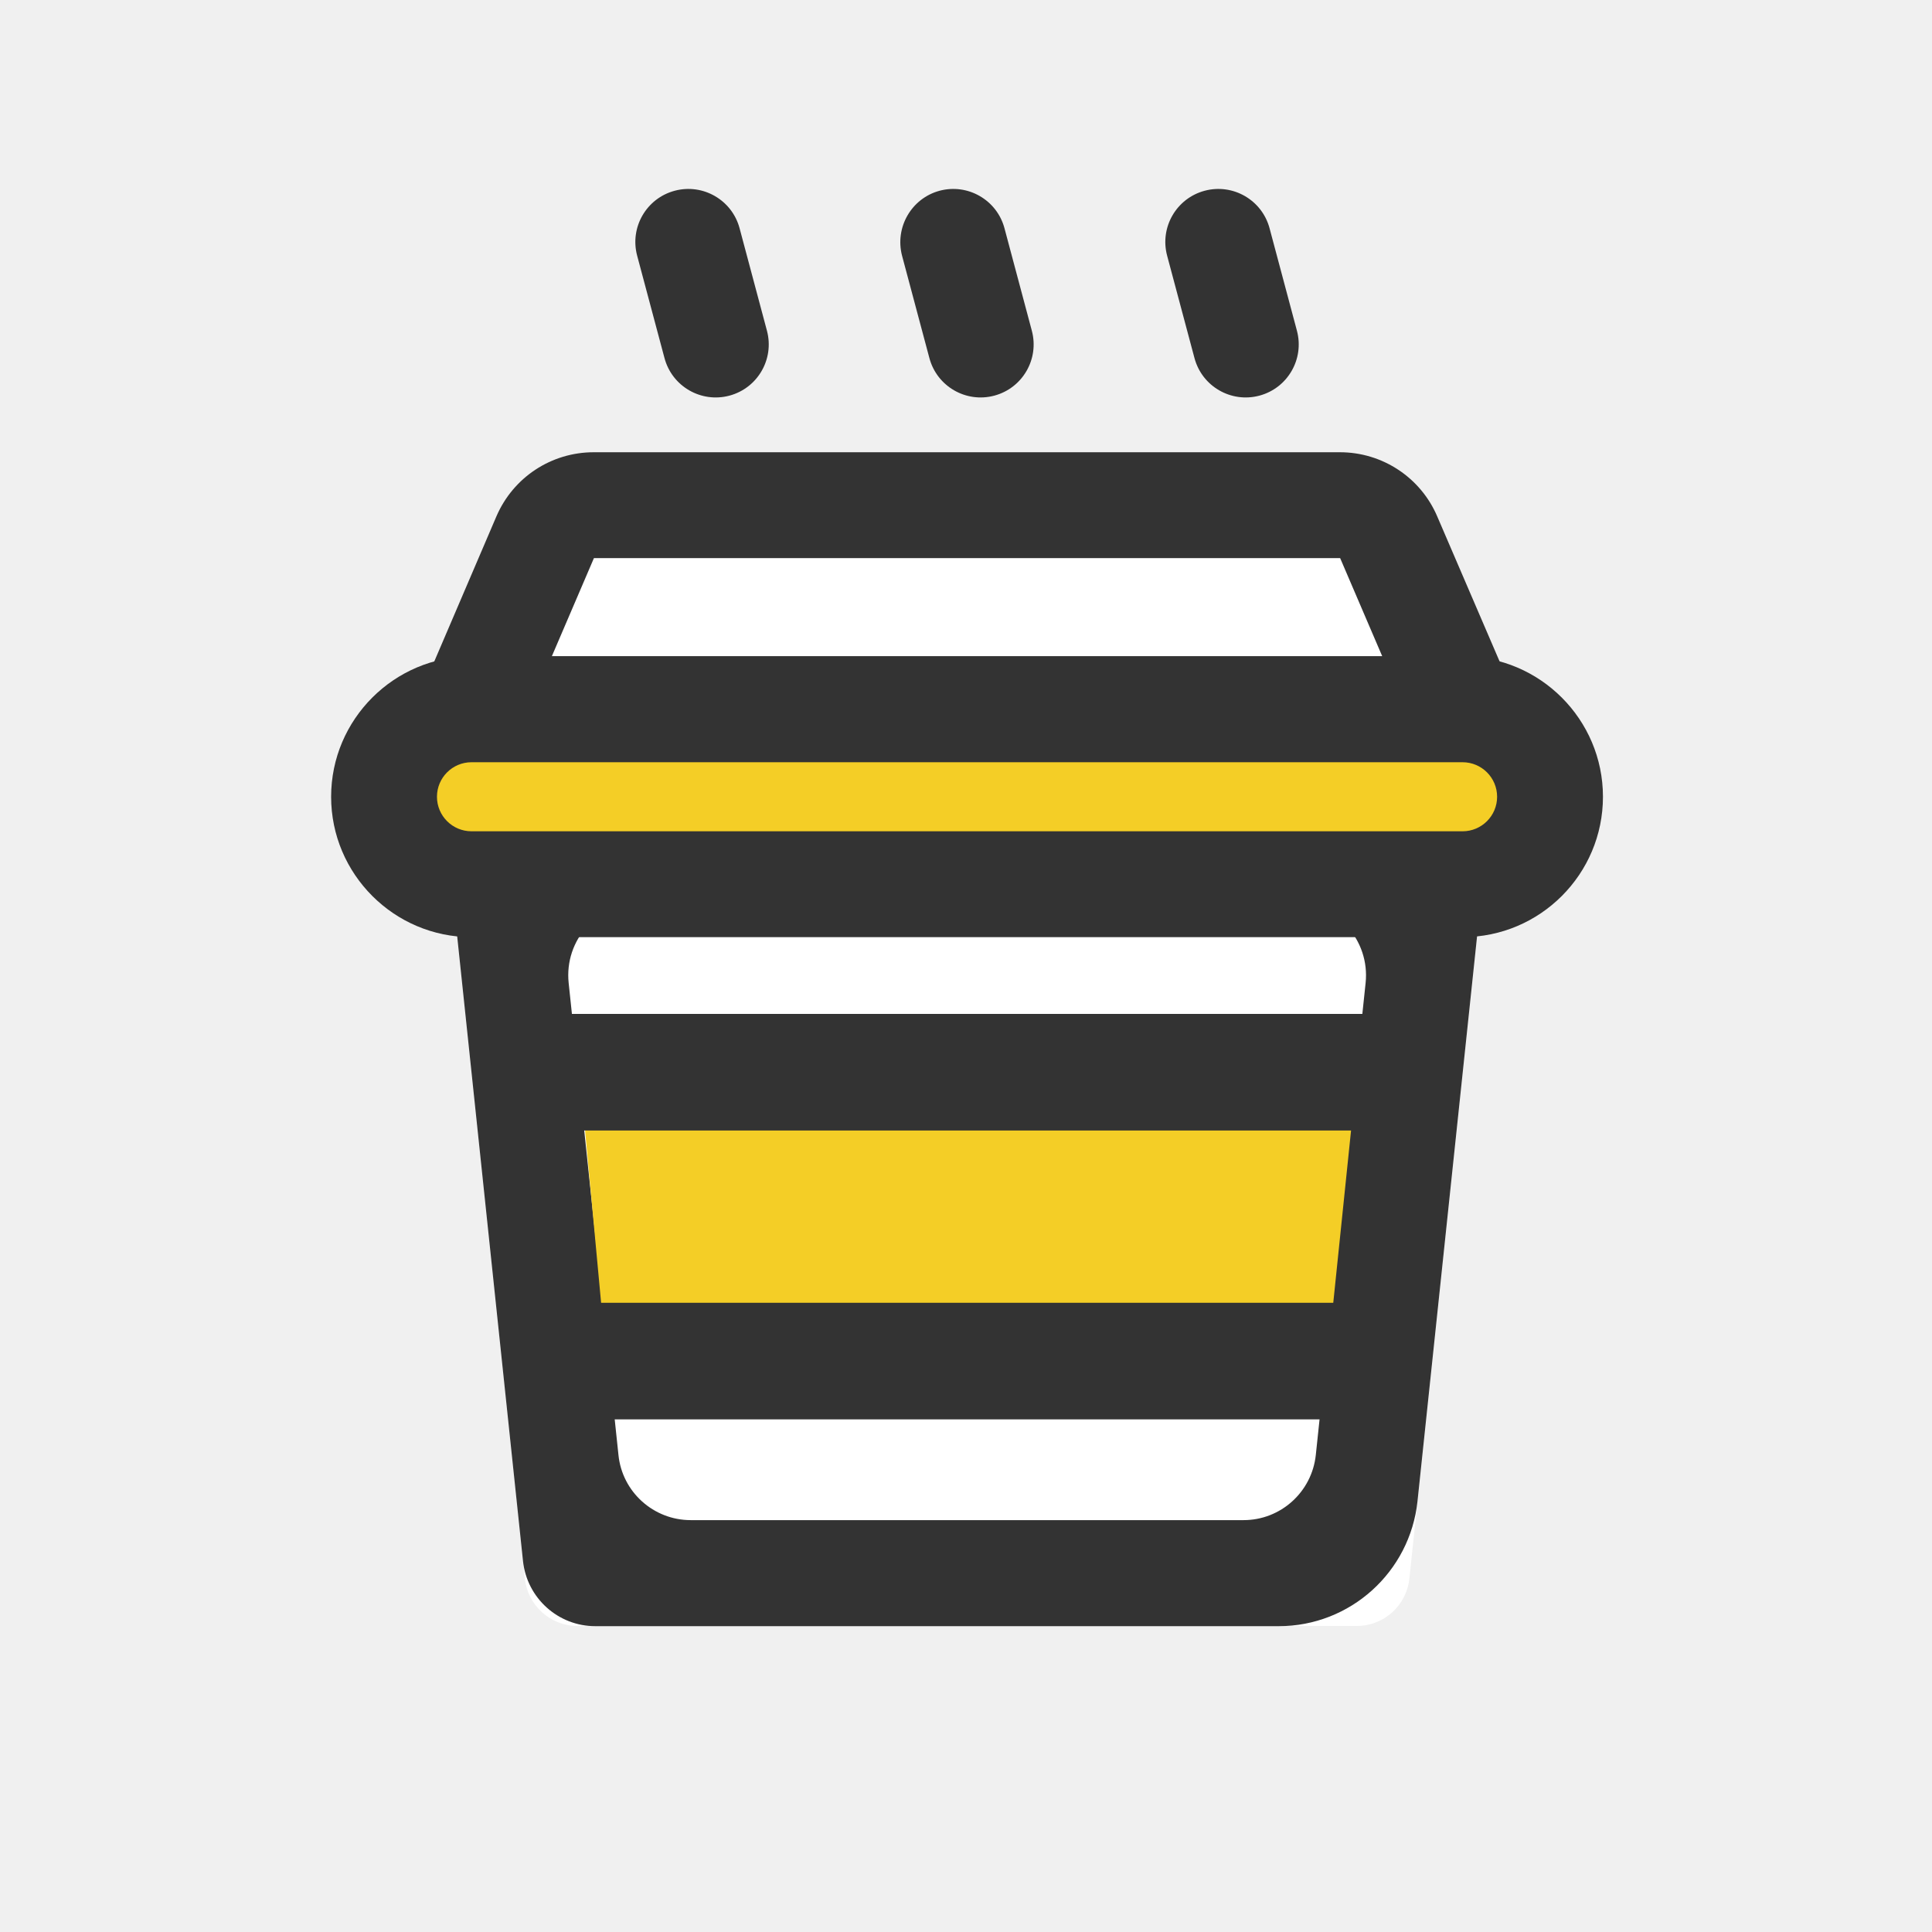
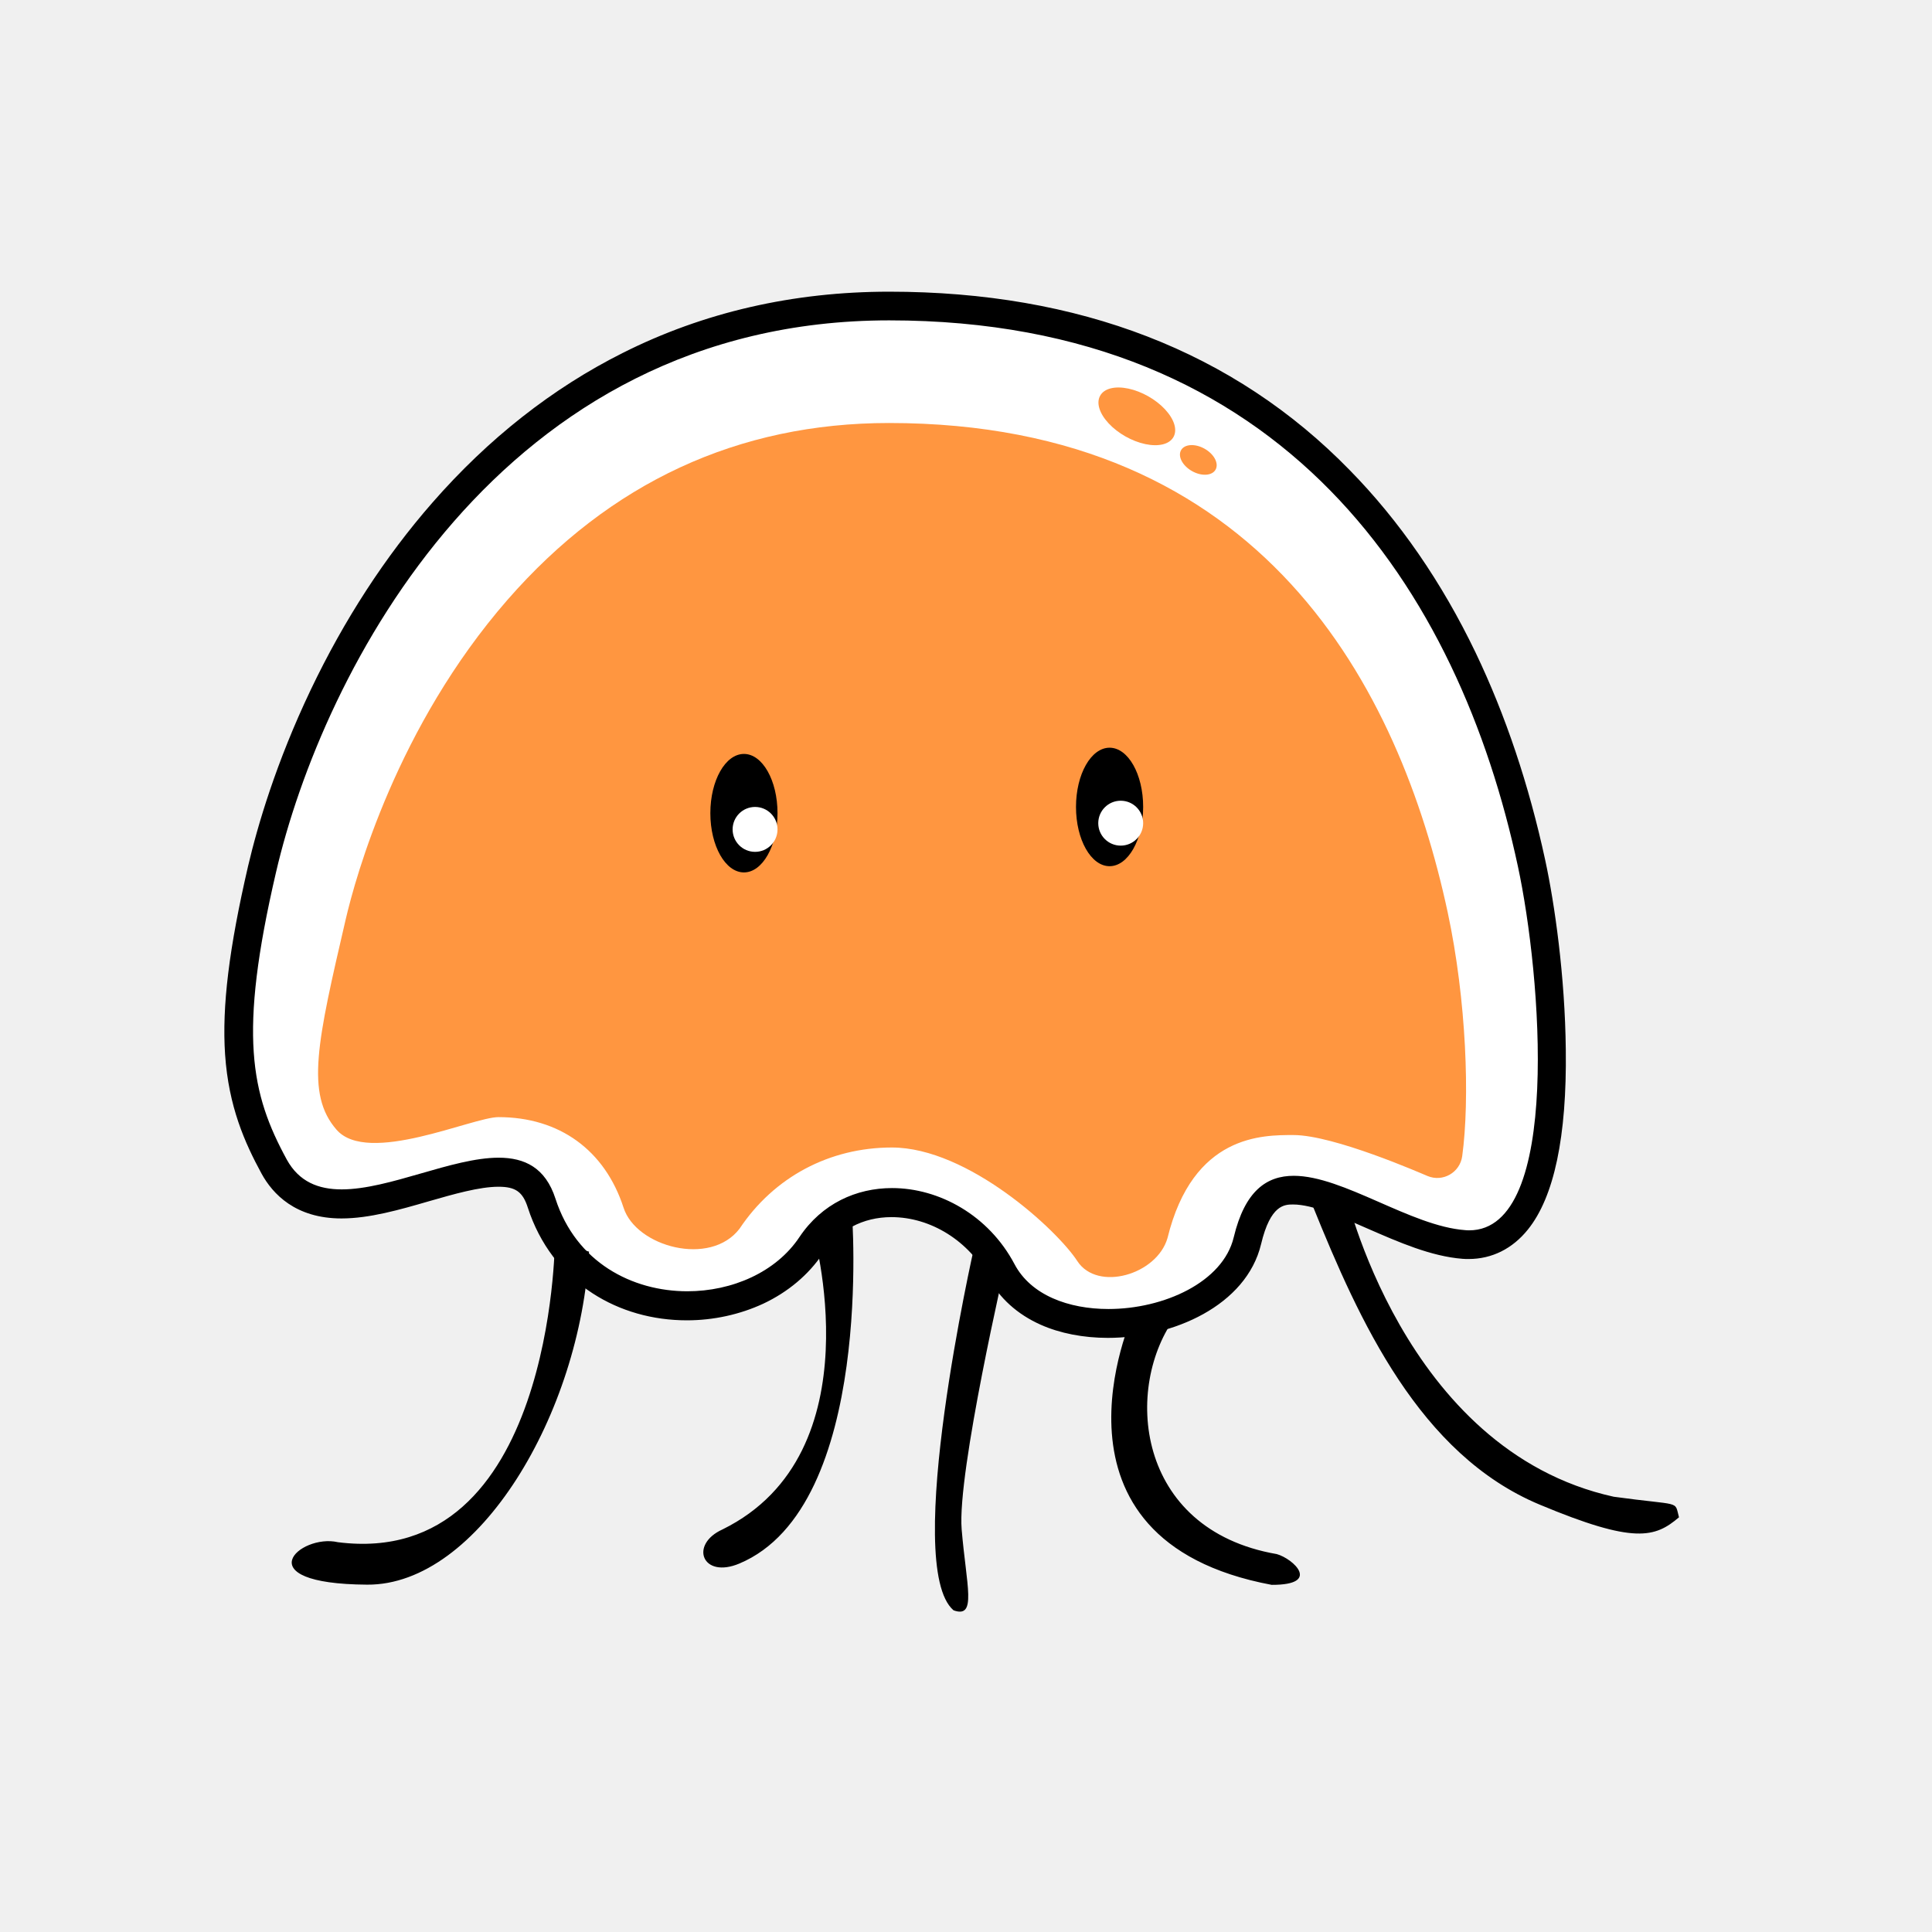
- <svg xmlns="http://www.w3.org/2000/svg" t="1791968085726" class="icon" viewBox="0 0 1024 1024" version="1.1" p-id="4817" width="200" height="200">
-   <path d="M314.8 267.7h395.5c11.2 0 21.4 6.7 25.8 17l39.1 91.1H249.9l39.1-91.1c4.4-10.3 14.6-17 25.8-17z" fill="#FFFFFF" p-id="4818" />
-   <path d="M817.8 404H207.3l55.8-130.3c8.9-20.7 29.1-34 51.6-34h395.5c22.5 0 42.8 13.4 51.6 34.1l56 130.2z m-525.3-56.2h440.1l-22.3-52H314.8l-22.3 52z m22.3-80.1v28.1-28.1z" fill="#333333" p-id="4819" />
-   <path d="M265.7 422.2h493.8c15.5 0 28.1 12.6 28.1 28.1 0 1-0.1 2-0.2 2.9L747 836.7c-1.5 14.3-13.6 25.1-27.9 25.1h-413c-14.4 0-26.4-10.9-27.9-25.1l-40.4-383.4c-1.6-15.4 9.6-29.3 25-30.9 0.9-0.1 1.9-0.2 2.9-0.2z" fill="#FFFFFF" p-id="4820" />
-   <path d="M677.8 861.9H315.5c-19.7 0-36.2-14.9-38.3-34.5L239 464.8c-2.4-22.7 15.4-42.6 38.3-42.6h470.6c22.9 0 40.7 19.8 38.3 42.6l-34.9 330.9c-4 37.6-35.7 66.2-73.5 66.2z m-311.7-56.2h293c19.7 0 36.2-14.9 38.3-34.5L723.8 521c2.4-22.7-15.4-42.6-38.3-42.6H339.7c-22.9 0-40.7 19.8-38.3 42.6l26.4 250.2c2 19.6 18.6 34.5 38.3 34.5z" fill="#333333" p-id="4821" />
-   <path d="M310 598.1h406.2l-10.7 103.6-385.7 1.7z" fill="#F4CE26" p-id="4822" />
-   <path d="M296.3 690.5h417.1v61.8H296.3zM296.3 537.4h441v61.8h-441z" fill="#333333" p-id="4823" />
-   <path d="M249.9 375.9h525.3c25.6 0 46.3 20.8 46.3 46.3 0 25.6-20.8 46.3-46.3 46.3H249.9c-25.6 0-46.3-20.8-46.3-46.3 0-25.6 20.7-46.3 46.3-46.3z" fill="#F4CE26" p-id="4824" />
-   <path d="M775.2 496.7H249.9c-41 0-74.4-33.4-74.4-74.4s33.4-74.4 74.4-74.4h525.3c41 0 74.4 33.4 74.4 74.4s-33.3 74.4-74.4 74.4zM249.9 404c-10.1 0-18.3 8.2-18.3 18.3 0 10.1 8.2 18.3 18.3 18.3h525.3c10.1 0 18.3-8.2 18.3-18.3 0-10.1-8.2-18.3-18.3-18.3H249.9zM357.6 101.1c15-4 30.4 4.9 34.4 19.9l14.5 54.3c4 15-4.9 30.4-19.9 34.4-15 4-30.4-4.9-34.4-19.9l-14.5-54.3c-4-15 4.9-30.4 19.9-34.4zM498 101.1c15-4 30.4 4.9 34.4 19.9l14.5 54.3c4 15-4.9 30.4-19.9 34.4-15 4-30.4-4.9-34.4-19.9l-14.5-54.3c-3.9-15 5-30.4 19.9-34.4zM638.5 101.1c15-4 30.4 4.9 34.4 19.9l14.5 54.3c4 15-4.9 30.4-19.9 34.4-15 4-30.4-4.9-34.4-19.9l-14.5-54.3c-4-15 4.9-30.4 19.9-34.4z" fill="#333333" p-id="4825" />
+ <svg xmlns="http://www.w3.org/2000/svg" t="1792573862272" class="icon" viewBox="0 0 1024 1024" version="1.1" p-id="44039" width="200" height="200">
+   <path d="M587.5 701.4c-26.2 0-47.3-10.4-56.5-27.8-11.7-22-34.6-36.3-58.2-36.3-17.8 0-33 8-42.8 22.7-13.2 19.8-38.4 32.1-65.7 32.1-28.8 0-64.2-14.3-77.1-54.4-3.7-11.5-10.6-16.4-22.9-16.4-11.2 0-25.3 4.1-39 8-15 4.3-30.5 8.8-44.2 8.8-16.6 0-28.6-6.7-35.7-19.8-20.5-37.6-26.6-70.8-6.4-157.6 7.6-32.5 32.1-116.1 95.9-189.2 29-33.3 62.2-59.4 98.6-77.6 41.9-21 88.3-31.7 137.9-31.7 98.5 0 178.9 31.1 239.1 92.4 25.8 26.2 47.7 58.1 65.3 94.7 15.7 32.6 27.9 69 36.3 108.3 10 46.3 21.2 153.6-7.7 189.4-6.7 8.3-15.6 12.7-25.5 12.7-0.9 0-1.7 0-2.6-0.1-15.4-1.1-31.8-8.4-47.8-15.3-15.1-6.6-30.7-13.5-42.6-13.5-8.4 0-18.8 3-24.4 26.8-3.2 13.4-12.9 24.7-28.1 32.9-13.5 7-29.7 10.9-45.9 10.9z" fill="#FFFFFF" p-id="44040" />
+   <path d="M471.3 169.8c210.1 0 302 143.8 333.2 289.3 12.4 57.5 23.5 193-25.8 193-0.7 0-1.4 0-2.1-0.1-28.8-2.1-64.6-28.8-90.9-28.8-14.4 0-25.9 8-31.8 32.6-5.7 23.8-37.1 38-66.4 38-21.1 0-41.1-7.3-49.8-23.8-13.7-25.9-39.9-40.3-64.9-40.3-18.9 0-37.2 8.2-49.1 26-12.4 18.6-35.7 28.7-59.4 28.7-29.2 0-59-15.3-69.9-49.1-5.3-16.4-16.3-21.7-30.1-21.7-24.6 0-58 16.8-83.2 16.8-12.3 0-22.6-4-29.1-15.8-19-34.9-25.8-66-5.7-152.3 24.5-105.5 118.3-292.5 325-292.5m0-15.2c-50.8 0-98.4 10.9-141.3 32.5-37.3 18.7-71.2 45.4-100.9 79.4-25 28.6-46.7 62-64.4 99.1-18.4 38.6-28.2 72.1-33.2 93.4-10.1 43.6-13.9 74.4-12.2 99.9 1.9 27.7 10.4 46.7 19.3 63.1 5.9 10.8 18 23.8 42.4 23.8 14.8 0 30.8-4.6 46.3-9.1 13.2-3.8 26.8-7.7 36.9-7.7 9.1 0 12.9 2.7 15.6 11.2 6.2 19.1 18.1 34.8 34.3 45.3 14.5 9.4 31.8 14.3 50 14.3 14.1 0 28.1-3.1 40.4-8.8 13.2-6.2 24.1-15.4 31.6-26.6 8.3-12.4 21.2-19.3 36.4-19.3 20.9 0 41.1 12.7 51.5 32.2 5.7 10.7 15.2 19.3 27.5 24.8 10.3 4.6 22.7 7 35.7 7 34.4 0 73.4-17.1 81.2-49.7 5-21 12.5-21 17-21 10.3 0 25.1 6.5 39.5 12.8 16.5 7.2 33.6 14.7 50.3 16 1.1 0.1 2.1 0.1 3.2 0.1 12.3 0 23.2-5.4 31.4-15.6 13.9-17.2 20.7-49.3 20.1-95.3-0.4-38.9-5.9-77.4-10.9-100.5-8.6-39.8-21-76.8-36.9-110-17.9-37.3-40.4-69.9-66.7-96.7-61.2-62.8-143.5-94.6-244.1-94.6z" fill="" p-id="44041" />
+   <path d="M571 668.4c-10.6-16.4-58-60.2-98.3-60.2-33.1 0-62.5 15.7-80.7 43-15.5 20.4-54.9 9.6-61.5-11.1-9.9-30.5-34-48-66.3-48-13.8 0-69.2 25.7-85.8 6.7-16.6-19-10.2-46.8 4.8-111.4 5.3-22.8 27.2-102.3 85.8-169.5 54.3-62.2 122.3-93.7 202.2-93.7 198.6 0 270.7 141 296.1 259.3 10 46.7 11.8 99.3 7.7 129.3-1.2 8.7-10.3 13.9-18.4 10.5-3.4-1.4-49.6-21.7-71-21.7-16.2 0-53.3-0.5-66.8 54.6-5.6 19.4-37.1 28.6-47.8 12.2z" fill="#FF9640" p-id="44042" />
+   <path d="M376.5 431a17.8 31.4 0 1 0 35.6 0 17.8 31.4 0 1 0-35.6 0Z" fill="" p-id="44043" />
+   <path d="M400.2 439.6m-11.9 0a11.9 11.9 0 1 0 23.8 0 11.9 11.9 0 1 0-23.8 0Z" fill="#FFFFFF" p-id="44044" />
+   <path d="M570.3 427.7a17.8 31.4 0 1 0 35.6 0 17.8 31.4 0 1 0-35.6 0Z" fill="" p-id="44045" />
+   <path d="M594 436.3m-11.9 0a11.9 11.9 0 1 0 23.8 0 11.9 11.9 0 1 0-23.8 0Z" fill="#FFFFFF" p-id="44046" />
+   <path d="M294.1 657.9s-1 174-115 159.5c-20.3-4.7-49.6 22.1 15.5 22.5 59 0.4 113.1-91 117.6-176.5l-18.1-5.5zM430.7 651.6s34.4 118.5-47.7 159c-17.8 8-10.8 26.4 8.9 18.1 72-30.3 59.6-186.6 59.6-186.6l-20.8 9.5zM600.3 697.3S546.4 816.1 674 840c26.6 0.1 11.4-13.9 2.7-16.3-75.2-13-81.4-89-53.2-126.4h-23.2zM712.6 629.8s30.6 138.8 142.7 163.5c36.4 5 32.1 1.7 34.6 10.9-12.7 10.8-23.6 14.3-73.8-6.7-63.8-26.6-95.7-97.5-120.1-157.8l16.6-9.9zM516.3 661.2S478 830 505.4 853.5c12.5 4.5 6.8-13 4.3-42.9s23.6-142.4 23.6-142.4l-17-7z" fill="" p-id="44047" />
+   <path d="M583.123 209.703a22.3 12.2 29.46 1 0 38.833 21.935 22.3 12.2 29.46 1 0-38.833-21.935Z" fill="#FF9640" p-id="44048" />
+   <path d="M625.987 238.603a10.5 6.8 29.46 1 0 18.285 10.328 10.5 6.8 29.46 1 0-18.285-10.328Z" fill="#FF9640" p-id="44049" />
</svg>
